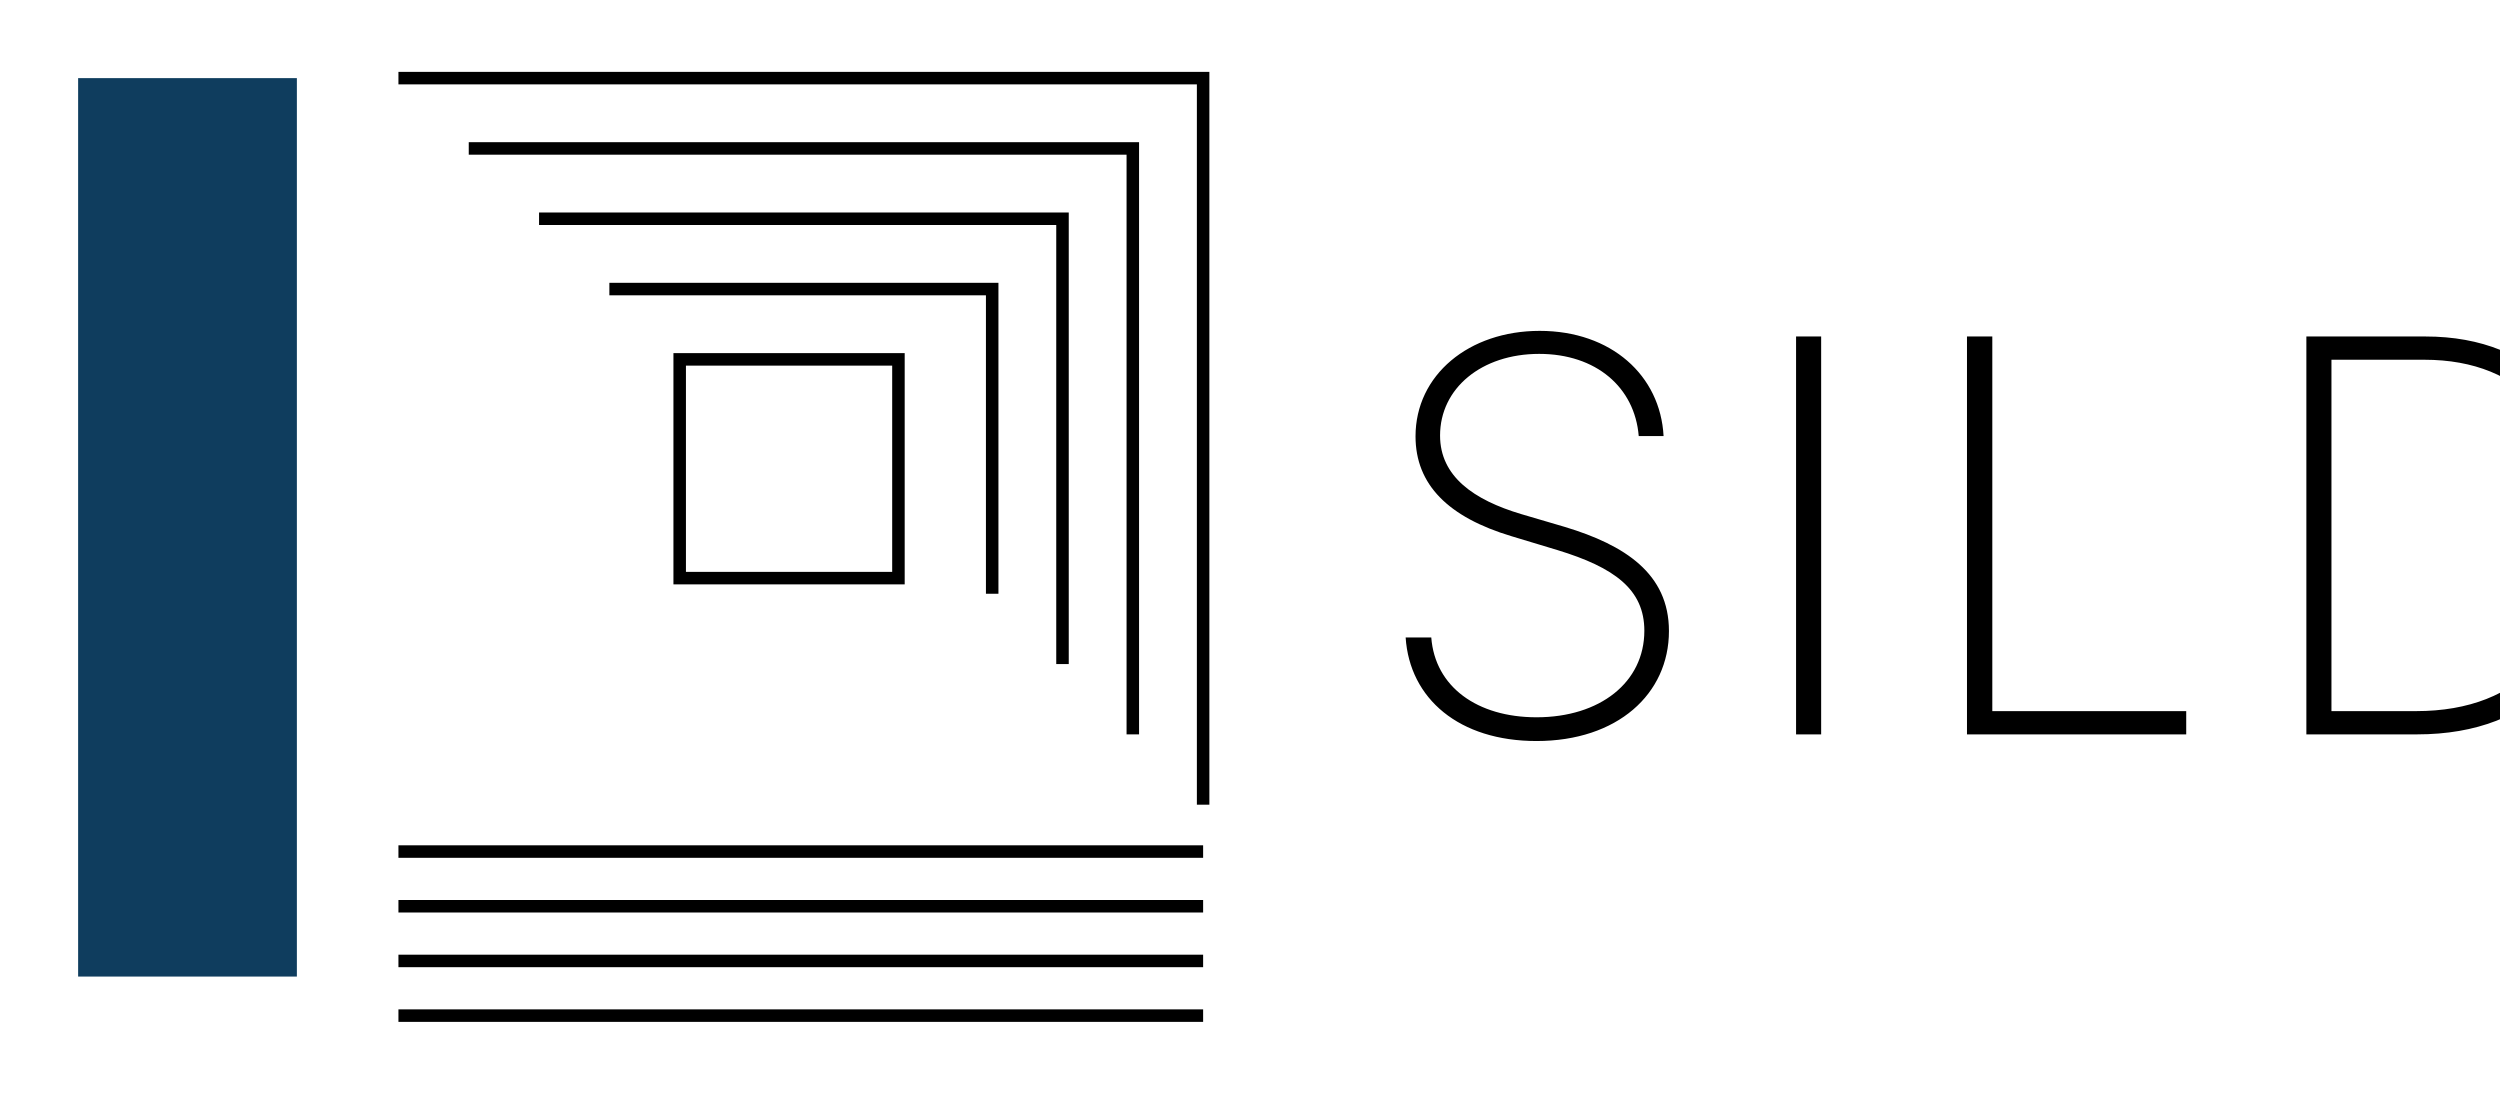
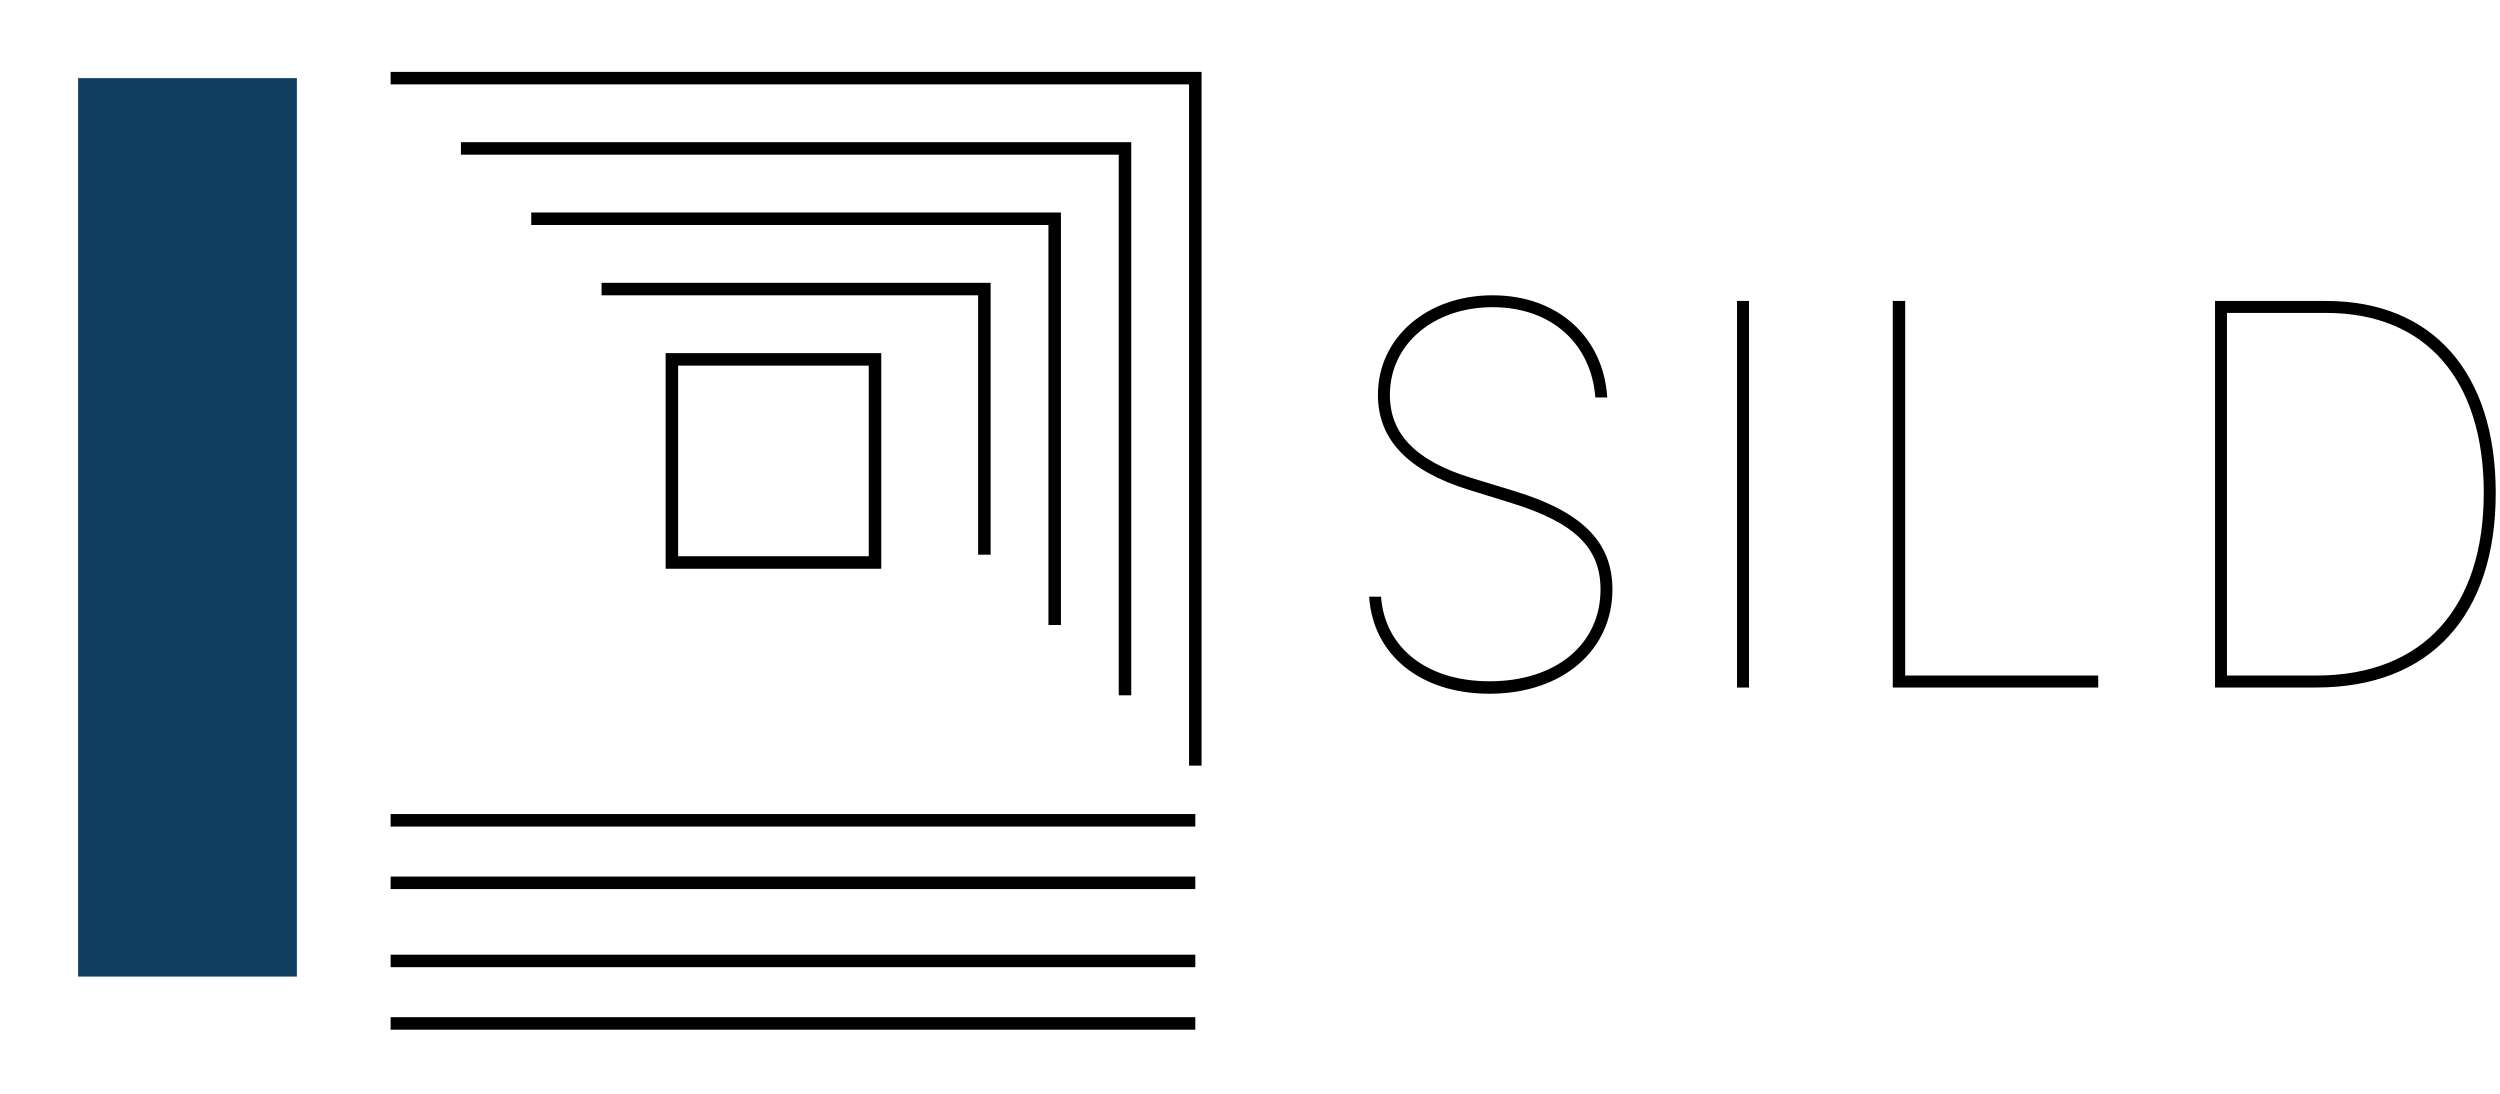
<svg xmlns="http://www.w3.org/2000/svg" viewBox="0 0 640 280" width="640" height="280">
  <rect x="20" y="20" width="56" height="230" fill="#0F3D5E" />
-   <g transform="translate(102,20)" stroke="#000" stroke-width="3.2" fill="none">
-     <path d="M0 0 H206 V186" />
-     <path d="M18 18 H188 V168" />
-     <path d="M36 36 H170 V150" />
-     <path d="M54 54 H152 V132" />
-     <rect x="72" y="72" width="56" height="56" />
-     <g stroke-width="3.2">
-       <line x1="0" y1="198" x2="206" y2="198" />
-       <line x1="0" y1="212" x2="206" y2="212" />
-       <line x1="0" y1="226" x2="206" y2="226" />
-       <line x1="0" y1="240" x2="206" y2="240" />
-     </g>
+   <g transform="translate(100,20)" stroke="#000" stroke-width="3.2" fill="none">
+     <path d="M0 0 H206 V176" />
+     <path d="M18 18 H188 V158" />
+     <path d="M36 36 H170 V140" />
+     <path d="M54 54 H152 V122" />
+     <rect x="72" y="72" width="52" height="52" />
+     <line x1="0" y1="190" x2="206" y2="190" />
+     <line x1="0" y1="206" x2="206" y2="206" />
+     <line x1="0" y1="226" x2="206" y2="226" />
+     <line x1="0" y1="242" x2="206" y2="242" />
  </g>
-   <text x="350" y="188" font-family="Inter, Helvetica, Arial, sans-serif" font-size="140" font-weight="200" letter-spacing="8" fill="#000">SILD</text>
+   <text x="340" y="176" font-family="Inter, Helvetica, Arial, sans-serif" font-size="136" font-weight="100" letter-spacing="6" fill="#000">SILD</text>
</svg>
